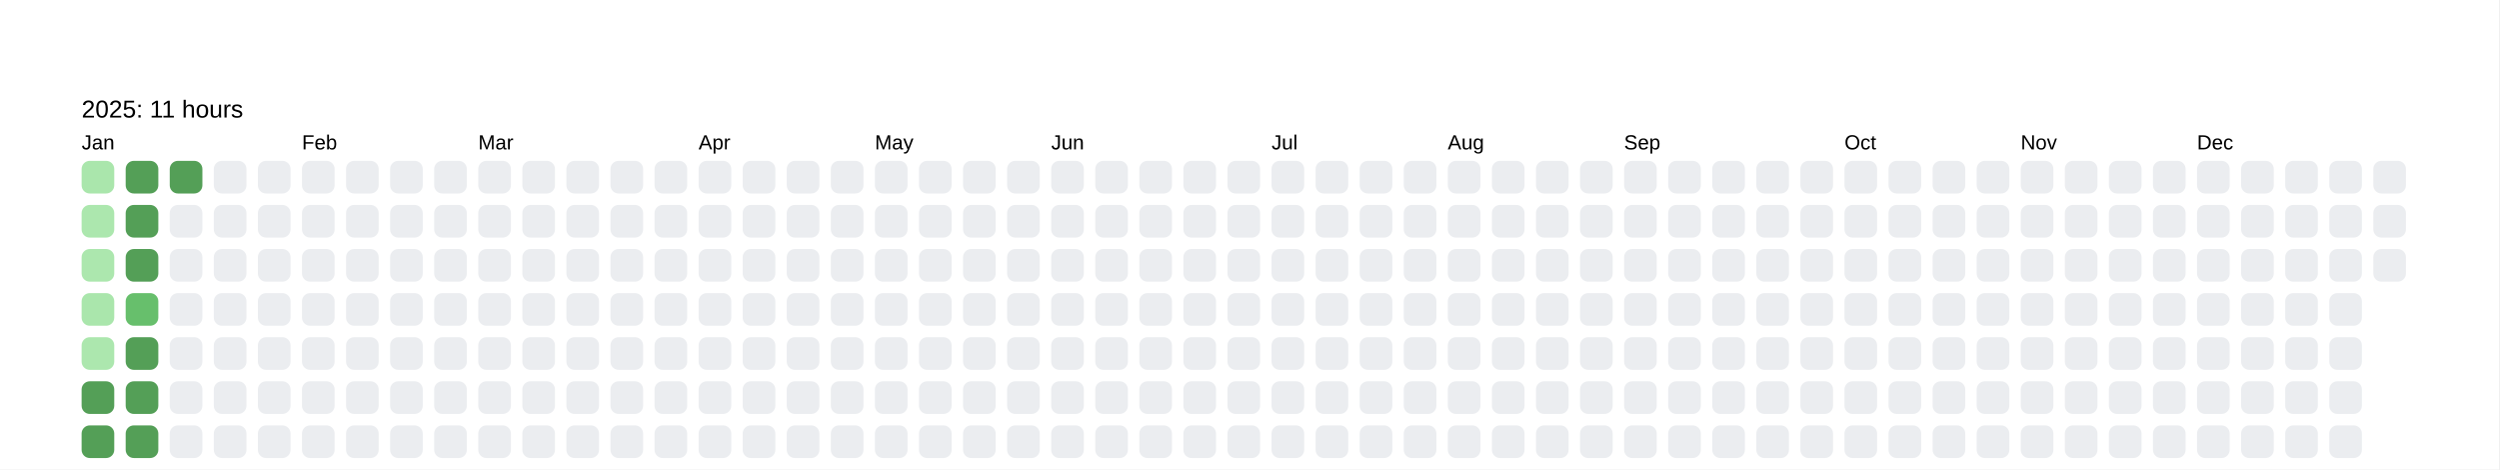
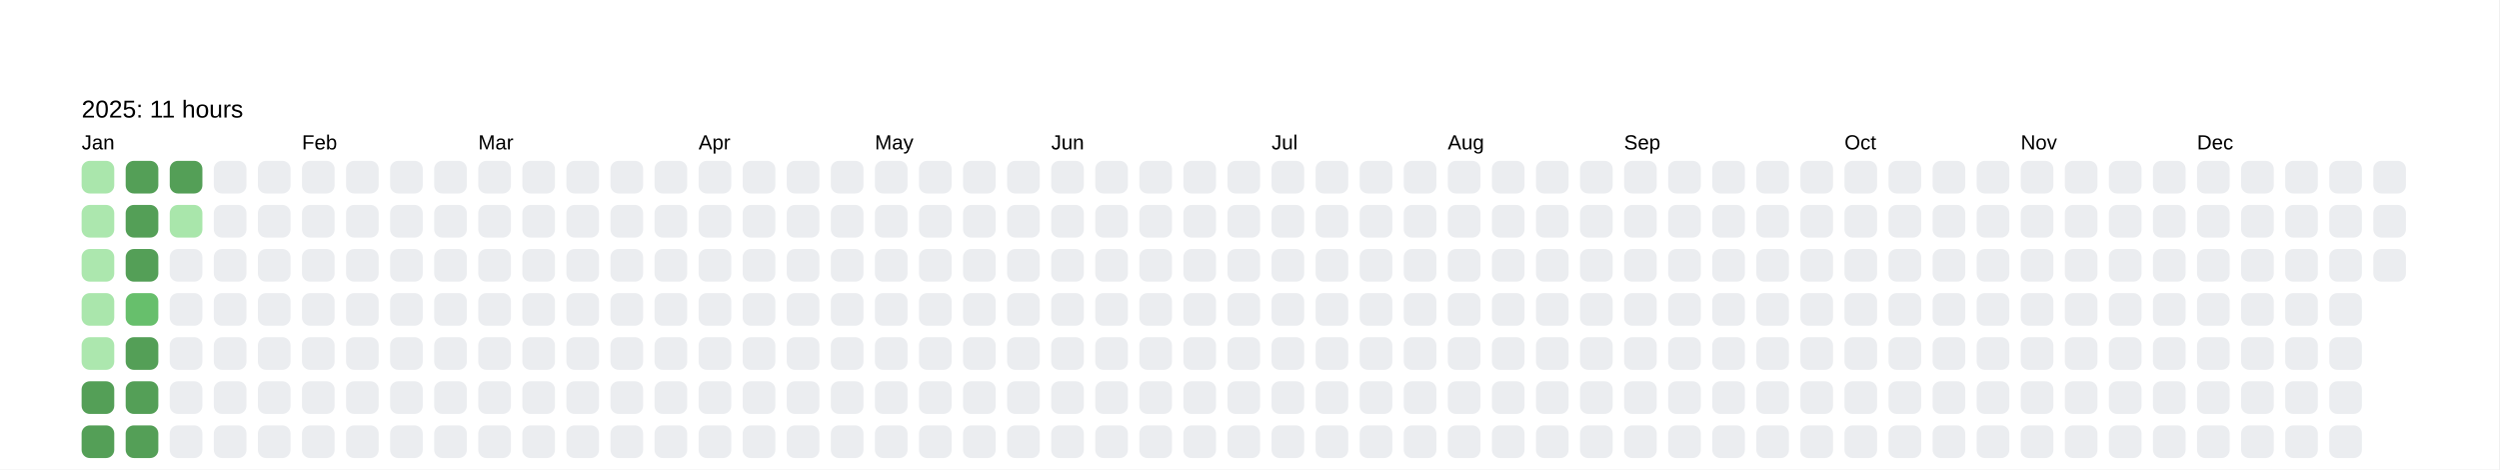
<svg xmlns="http://www.w3.org/2000/svg" baseProfile="full" height="57.5mm" version="1.1" viewBox="0,0,306.2,57.5" width="306.2mm">
  <defs />
  <rect fill="#FFFFFF" height="57.5" width="306.2" x="0" y="0" />
  <text fill="#000000" style="font-size:6px; font-family:Arial; font-weight:bold;" x="10" y="10" />
  <text fill="#000000" style="font-size:3px; font-family:Arial;" x="10" y="14.4">2025: 11 hours</text>
  <text fill="#000000" style="font-size:2.5px; font-family:Arial" x="10" y="18.3">Jan</text>
  <rect fill="#aae6ac" height="4" rx="1" ry="1" width="4" x="10" y="19.7" />
  <rect fill="#ace7ae" height="4" rx="1" ry="1" width="4" x="10" y="25.1" />
  <rect fill="#ace7ae" height="4" rx="1" ry="1" width="4" x="10" y="30.5" />
  <rect fill="#aae6ac" height="4" rx="1" ry="1" width="4" x="10" y="35.9" />
  <rect fill="#ace7ae" height="4" rx="1" ry="1" width="4" x="10" y="41.3" />
  <rect fill="#549F57" height="4" rx="1" ry="1" width="4" x="10" y="46.7" />
  <rect fill="#549F57" height="4" rx="1" ry="1" width="4" x="10" y="52.1" />
  <rect fill="#549F57" height="4" rx="1" ry="1" width="4" x="15.4" y="19.7" />
  <rect fill="#549F57" height="4" rx="1" ry="1" width="4" x="15.4" y="25.1" />
  <rect fill="#549F57" height="4" rx="1" ry="1" width="4" x="15.4" y="30.5" />
  <rect fill="#67bf6c" height="4" rx="1" ry="1" width="4" x="15.4" y="35.9" />
  <rect fill="#549F57" height="4" rx="1" ry="1" width="4" x="15.4" y="41.3" />
  <rect fill="#549F57" height="4" rx="1" ry="1" width="4" x="15.4" y="46.7" />
  <rect fill="#549F57" height="4" rx="1" ry="1" width="4" x="15.4" y="52.1" />
  <rect fill="#549F57" height="4" rx="1" ry="1" width="4" x="20.8" y="19.7" />
-   <rect fill="#EBEDF0" height="4" rx="1" ry="1" width="4" x="20.8" y="25.1" />
+   <rect fill="#a9e6ab" height="4" rx="1" ry="1" width="4" x="20.8" y="25.1" />
  <rect fill="#EBEDF0" height="4" rx="1" ry="1" width="4" x="20.8" y="30.5" />
  <rect fill="#EBEDF0" height="4" rx="1" ry="1" width="4" x="20.8" y="35.9" />
  <rect fill="#EBEDF0" height="4" rx="1" ry="1" width="4" x="20.8" y="41.3" />
  <rect fill="#EBEDF0" height="4" rx="1" ry="1" width="4" x="20.8" y="46.7" />
  <rect fill="#EBEDF0" height="4" rx="1" ry="1" width="4" x="20.8" y="52.1" />
  <rect fill="#EBEDF0" height="4" rx="1" ry="1" width="4" x="26.2" y="19.7" />
  <rect fill="#EBEDF0" height="4" rx="1" ry="1" width="4" x="26.2" y="25.1" />
  <rect fill="#EBEDF0" height="4" rx="1" ry="1" width="4" x="26.2" y="30.5" />
  <rect fill="#EBEDF0" height="4" rx="1" ry="1" width="4" x="26.2" y="35.9" />
  <rect fill="#EBEDF0" height="4" rx="1" ry="1" width="4" x="26.2" y="41.3" />
  <rect fill="#EBEDF0" height="4" rx="1" ry="1" width="4" x="26.2" y="46.7" />
  <rect fill="#EBEDF0" height="4" rx="1" ry="1" width="4" x="26.2" y="52.1" />
  <rect fill="#EBEDF0" height="4" rx="1" ry="1" width="4" x="31.6" y="19.7" />
  <rect fill="#EBEDF0" height="4" rx="1" ry="1" width="4" x="31.6" y="25.1" />
  <rect fill="#EBEDF0" height="4" rx="1" ry="1" width="4" x="31.6" y="30.5" />
  <rect fill="#EBEDF0" height="4" rx="1" ry="1" width="4" x="31.6" y="35.9" />
  <rect fill="#EBEDF0" height="4" rx="1" ry="1" width="4" x="31.6" y="41.3" />
  <rect fill="#EBEDF0" height="4" rx="1" ry="1" width="4" x="31.6" y="46.7" />
  <rect fill="#EBEDF0" height="4" rx="1" ry="1" width="4" x="31.6" y="52.1" />
  <text fill="#000000" style="font-size:2.5px; font-family:Arial" x="37.0" y="18.3">Feb</text>
  <rect fill="#EBEDF0" height="4" rx="1" ry="1" width="4" x="37.0" y="19.7" />
  <rect fill="#EBEDF0" height="4" rx="1" ry="1" width="4" x="37.0" y="25.1" />
  <rect fill="#EBEDF0" height="4" rx="1" ry="1" width="4" x="37.0" y="30.5" />
  <rect fill="#EBEDF0" height="4" rx="1" ry="1" width="4" x="37.0" y="35.9" />
  <rect fill="#EBEDF0" height="4" rx="1" ry="1" width="4" x="37.0" y="41.3" />
  <rect fill="#EBEDF0" height="4" rx="1" ry="1" width="4" x="37.0" y="46.7" />
  <rect fill="#EBEDF0" height="4" rx="1" ry="1" width="4" x="37.0" y="52.1" />
  <rect fill="#EBEDF0" height="4" rx="1" ry="1" width="4" x="42.4" y="19.7" />
  <rect fill="#EBEDF0" height="4" rx="1" ry="1" width="4" x="42.4" y="25.1" />
  <rect fill="#EBEDF0" height="4" rx="1" ry="1" width="4" x="42.4" y="30.5" />
  <rect fill="#EBEDF0" height="4" rx="1" ry="1" width="4" x="42.4" y="35.9" />
  <rect fill="#EBEDF0" height="4" rx="1" ry="1" width="4" x="42.4" y="41.3" />
  <rect fill="#EBEDF0" height="4" rx="1" ry="1" width="4" x="42.4" y="46.7" />
  <rect fill="#EBEDF0" height="4" rx="1" ry="1" width="4" x="42.4" y="52.1" />
  <rect fill="#EBEDF0" height="4" rx="1" ry="1" width="4" x="47.8" y="19.7" />
  <rect fill="#EBEDF0" height="4" rx="1" ry="1" width="4" x="47.8" y="25.1" />
  <rect fill="#EBEDF0" height="4" rx="1" ry="1" width="4" x="47.8" y="30.5" />
  <rect fill="#EBEDF0" height="4" rx="1" ry="1" width="4" x="47.8" y="35.9" />
  <rect fill="#EBEDF0" height="4" rx="1" ry="1" width="4" x="47.8" y="41.3" />
  <rect fill="#EBEDF0" height="4" rx="1" ry="1" width="4" x="47.8" y="46.7" />
  <rect fill="#EBEDF0" height="4" rx="1" ry="1" width="4" x="47.8" y="52.1" />
  <rect fill="#EBEDF0" height="4" rx="1" ry="1" width="4" x="53.2" y="19.7" />
  <rect fill="#EBEDF0" height="4" rx="1" ry="1" width="4" x="53.2" y="25.1" />
  <rect fill="#EBEDF0" height="4" rx="1" ry="1" width="4" x="53.2" y="30.5" />
  <rect fill="#EBEDF0" height="4" rx="1" ry="1" width="4" x="53.2" y="35.9" />
  <rect fill="#EBEDF0" height="4" rx="1" ry="1" width="4" x="53.2" y="41.3" />
  <rect fill="#EBEDF0" height="4" rx="1" ry="1" width="4" x="53.2" y="46.7" />
  <rect fill="#EBEDF0" height="4" rx="1" ry="1" width="4" x="53.2" y="52.1" />
  <text fill="#000000" style="font-size:2.5px; font-family:Arial" x="58.6" y="18.3">Mar</text>
  <rect fill="#EBEDF0" height="4" rx="1" ry="1" width="4" x="58.6" y="19.7" />
  <rect fill="#EBEDF0" height="4" rx="1" ry="1" width="4" x="58.6" y="25.1" />
  <rect fill="#EBEDF0" height="4" rx="1" ry="1" width="4" x="58.6" y="30.5" />
  <rect fill="#EBEDF0" height="4" rx="1" ry="1" width="4" x="58.6" y="35.9" />
  <rect fill="#EBEDF0" height="4" rx="1" ry="1" width="4" x="58.6" y="41.3" />
  <rect fill="#EBEDF0" height="4" rx="1" ry="1" width="4" x="58.6" y="46.7" />
  <rect fill="#EBEDF0" height="4" rx="1" ry="1" width="4" x="58.6" y="52.1" />
  <rect fill="#EBEDF0" height="4" rx="1" ry="1" width="4" x="64" y="19.7" />
  <rect fill="#EBEDF0" height="4" rx="1" ry="1" width="4" x="64" y="25.1" />
  <rect fill="#EBEDF0" height="4" rx="1" ry="1" width="4" x="64" y="30.5" />
  <rect fill="#EBEDF0" height="4" rx="1" ry="1" width="4" x="64" y="35.9" />
  <rect fill="#EBEDF0" height="4" rx="1" ry="1" width="4" x="64" y="41.3" />
  <rect fill="#EBEDF0" height="4" rx="1" ry="1" width="4" x="64" y="46.7" />
  <rect fill="#EBEDF0" height="4" rx="1" ry="1" width="4" x="64" y="52.1" />
  <rect fill="#EBEDF0" height="4" rx="1" ry="1" width="4" x="69.4" y="19.7" />
  <rect fill="#EBEDF0" height="4" rx="1" ry="1" width="4" x="69.4" y="25.1" />
  <rect fill="#EBEDF0" height="4" rx="1" ry="1" width="4" x="69.4" y="30.5" />
  <rect fill="#EBEDF0" height="4" rx="1" ry="1" width="4" x="69.4" y="35.9" />
  <rect fill="#EBEDF0" height="4" rx="1" ry="1" width="4" x="69.4" y="41.3" />
  <rect fill="#EBEDF0" height="4" rx="1" ry="1" width="4" x="69.4" y="46.7" />
  <rect fill="#EBEDF0" height="4" rx="1" ry="1" width="4" x="69.4" y="52.1" />
  <rect fill="#EBEDF0" height="4" rx="1" ry="1" width="4" x="74.8" y="19.7" />
  <rect fill="#EBEDF0" height="4" rx="1" ry="1" width="4" x="74.8" y="25.1" />
  <rect fill="#EBEDF0" height="4" rx="1" ry="1" width="4" x="74.8" y="30.5" />
  <rect fill="#EBEDF0" height="4" rx="1" ry="1" width="4" x="74.8" y="35.9" />
  <rect fill="#EBEDF0" height="4" rx="1" ry="1" width="4" x="74.8" y="41.3" />
  <rect fill="#EBEDF0" height="4" rx="1" ry="1" width="4" x="74.8" y="46.7" />
  <rect fill="#EBEDF0" height="4" rx="1" ry="1" width="4" x="74.8" y="52.1" />
  <rect fill="#EBEDF0" height="4" rx="1" ry="1" width="4" x="80.2" y="19.7" />
  <rect fill="#EBEDF0" height="4" rx="1" ry="1" width="4" x="80.2" y="25.1" />
  <rect fill="#EBEDF0" height="4" rx="1" ry="1" width="4" x="80.2" y="30.5" />
  <rect fill="#EBEDF0" height="4" rx="1" ry="1" width="4" x="80.2" y="35.9" />
  <rect fill="#EBEDF0" height="4" rx="1" ry="1" width="4" x="80.2" y="41.3" />
  <rect fill="#EBEDF0" height="4" rx="1" ry="1" width="4" x="80.2" y="46.7" />
  <rect fill="#EBEDF0" height="4" rx="1" ry="1" width="4" x="80.2" y="52.1" />
  <text fill="#000000" style="font-size:2.5px; font-family:Arial" x="85.6" y="18.3">Apr</text>
  <rect fill="#EBEDF0" height="4" rx="1" ry="1" width="4" x="85.6" y="19.7" />
  <rect fill="#EBEDF0" height="4" rx="1" ry="1" width="4" x="85.6" y="25.1" />
  <rect fill="#EBEDF0" height="4" rx="1" ry="1" width="4" x="85.6" y="30.5" />
  <rect fill="#EBEDF0" height="4" rx="1" ry="1" width="4" x="85.6" y="35.9" />
  <rect fill="#EBEDF0" height="4" rx="1" ry="1" width="4" x="85.6" y="41.3" />
  <rect fill="#EBEDF0" height="4" rx="1" ry="1" width="4" x="85.6" y="46.7" />
  <rect fill="#EBEDF0" height="4" rx="1" ry="1" width="4" x="85.6" y="52.1" />
  <rect fill="#EBEDF0" height="4" rx="1" ry="1" width="4" x="91" y="19.7" />
  <rect fill="#EBEDF0" height="4" rx="1" ry="1" width="4" x="91" y="25.1" />
  <rect fill="#EBEDF0" height="4" rx="1" ry="1" width="4" x="91" y="30.5" />
  <rect fill="#EBEDF0" height="4" rx="1" ry="1" width="4" x="91" y="35.9" />
  <rect fill="#EBEDF0" height="4" rx="1" ry="1" width="4" x="91" y="41.3" />
  <rect fill="#EBEDF0" height="4" rx="1" ry="1" width="4" x="91" y="46.7" />
  <rect fill="#EBEDF0" height="4" rx="1" ry="1" width="4" x="91" y="52.1" />
  <rect fill="#EBEDF0" height="4" rx="1" ry="1" width="4" x="96.4" y="19.7" />
  <rect fill="#EBEDF0" height="4" rx="1" ry="1" width="4" x="96.4" y="25.1" />
  <rect fill="#EBEDF0" height="4" rx="1" ry="1" width="4" x="96.4" y="30.5" />
  <rect fill="#EBEDF0" height="4" rx="1" ry="1" width="4" x="96.4" y="35.9" />
  <rect fill="#EBEDF0" height="4" rx="1" ry="1" width="4" x="96.4" y="41.3" />
  <rect fill="#EBEDF0" height="4" rx="1" ry="1" width="4" x="96.4" y="46.7" />
  <rect fill="#EBEDF0" height="4" rx="1" ry="1" width="4" x="96.4" y="52.1" />
  <rect fill="#EBEDF0" height="4" rx="1" ry="1" width="4" x="101.8" y="19.7" />
  <rect fill="#EBEDF0" height="4" rx="1" ry="1" width="4" x="101.8" y="25.1" />
  <rect fill="#EBEDF0" height="4" rx="1" ry="1" width="4" x="101.8" y="30.5" />
  <rect fill="#EBEDF0" height="4" rx="1" ry="1" width="4" x="101.8" y="35.9" />
  <rect fill="#EBEDF0" height="4" rx="1" ry="1" width="4" x="101.8" y="41.3" />
  <rect fill="#EBEDF0" height="4" rx="1" ry="1" width="4" x="101.8" y="46.7" />
  <rect fill="#EBEDF0" height="4" rx="1" ry="1" width="4" x="101.8" y="52.1" />
  <text fill="#000000" style="font-size:2.5px; font-family:Arial" x="107.2" y="18.3">May</text>
  <rect fill="#EBEDF0" height="4" rx="1" ry="1" width="4" x="107.2" y="19.7" />
  <rect fill="#EBEDF0" height="4" rx="1" ry="1" width="4" x="107.2" y="25.1" />
  <rect fill="#EBEDF0" height="4" rx="1" ry="1" width="4" x="107.2" y="30.5" />
  <rect fill="#EBEDF0" height="4" rx="1" ry="1" width="4" x="107.2" y="35.9" />
  <rect fill="#EBEDF0" height="4" rx="1" ry="1" width="4" x="107.2" y="41.3" />
  <rect fill="#EBEDF0" height="4" rx="1" ry="1" width="4" x="107.2" y="46.7" />
  <rect fill="#EBEDF0" height="4" rx="1" ry="1" width="4" x="107.2" y="52.1" />
  <rect fill="#EBEDF0" height="4" rx="1" ry="1" width="4" x="112.6" y="19.7" />
  <rect fill="#EBEDF0" height="4" rx="1" ry="1" width="4" x="112.6" y="25.1" />
  <rect fill="#EBEDF0" height="4" rx="1" ry="1" width="4" x="112.6" y="30.5" />
  <rect fill="#EBEDF0" height="4" rx="1" ry="1" width="4" x="112.6" y="35.9" />
  <rect fill="#EBEDF0" height="4" rx="1" ry="1" width="4" x="112.6" y="41.3" />
  <rect fill="#EBEDF0" height="4" rx="1" ry="1" width="4" x="112.6" y="46.7" />
  <rect fill="#EBEDF0" height="4" rx="1" ry="1" width="4" x="112.6" y="52.1" />
  <rect fill="#EBEDF0" height="4" rx="1" ry="1" width="4" x="118" y="19.7" />
  <rect fill="#EBEDF0" height="4" rx="1" ry="1" width="4" x="118" y="25.1" />
  <rect fill="#EBEDF0" height="4" rx="1" ry="1" width="4" x="118" y="30.5" />
  <rect fill="#EBEDF0" height="4" rx="1" ry="1" width="4" x="118" y="35.9" />
  <rect fill="#EBEDF0" height="4" rx="1" ry="1" width="4" x="118" y="41.3" />
  <rect fill="#EBEDF0" height="4" rx="1" ry="1" width="4" x="118" y="46.7" />
  <rect fill="#EBEDF0" height="4" rx="1" ry="1" width="4" x="118" y="52.1" />
  <rect fill="#EBEDF0" height="4" rx="1" ry="1" width="4" x="123.4" y="19.7" />
  <rect fill="#EBEDF0" height="4" rx="1" ry="1" width="4" x="123.4" y="25.1" />
  <rect fill="#EBEDF0" height="4" rx="1" ry="1" width="4" x="123.4" y="30.5" />
  <rect fill="#EBEDF0" height="4" rx="1" ry="1" width="4" x="123.4" y="35.9" />
  <rect fill="#EBEDF0" height="4" rx="1" ry="1" width="4" x="123.4" y="41.3" />
  <rect fill="#EBEDF0" height="4" rx="1" ry="1" width="4" x="123.4" y="46.7" />
  <rect fill="#EBEDF0" height="4" rx="1" ry="1" width="4" x="123.4" y="52.1" />
  <text fill="#000000" style="font-size:2.5px; font-family:Arial" x="128.8" y="18.3">Jun</text>
  <rect fill="#EBEDF0" height="4" rx="1" ry="1" width="4" x="128.8" y="19.7" />
  <rect fill="#EBEDF0" height="4" rx="1" ry="1" width="4" x="128.8" y="25.1" />
  <rect fill="#EBEDF0" height="4" rx="1" ry="1" width="4" x="128.8" y="30.5" />
  <rect fill="#EBEDF0" height="4" rx="1" ry="1" width="4" x="128.8" y="35.9" />
  <rect fill="#EBEDF0" height="4" rx="1" ry="1" width="4" x="128.8" y="41.3" />
  <rect fill="#EBEDF0" height="4" rx="1" ry="1" width="4" x="128.8" y="46.7" />
  <rect fill="#EBEDF0" height="4" rx="1" ry="1" width="4" x="128.8" y="52.1" />
  <rect fill="#EBEDF0" height="4" rx="1" ry="1" width="4" x="134.2" y="19.7" />
  <rect fill="#EBEDF0" height="4" rx="1" ry="1" width="4" x="134.2" y="25.1" />
  <rect fill="#EBEDF0" height="4" rx="1" ry="1" width="4" x="134.2" y="30.5" />
  <rect fill="#EBEDF0" height="4" rx="1" ry="1" width="4" x="134.2" y="35.9" />
  <rect fill="#EBEDF0" height="4" rx="1" ry="1" width="4" x="134.2" y="41.3" />
  <rect fill="#EBEDF0" height="4" rx="1" ry="1" width="4" x="134.2" y="46.7" />
  <rect fill="#EBEDF0" height="4" rx="1" ry="1" width="4" x="134.2" y="52.1" />
  <rect fill="#EBEDF0" height="4" rx="1" ry="1" width="4" x="139.6" y="19.7" />
  <rect fill="#EBEDF0" height="4" rx="1" ry="1" width="4" x="139.6" y="25.1" />
  <rect fill="#EBEDF0" height="4" rx="1" ry="1" width="4" x="139.6" y="30.5" />
  <rect fill="#EBEDF0" height="4" rx="1" ry="1" width="4" x="139.6" y="35.9" />
  <rect fill="#EBEDF0" height="4" rx="1" ry="1" width="4" x="139.6" y="41.3" />
  <rect fill="#EBEDF0" height="4" rx="1" ry="1" width="4" x="139.6" y="46.7" />
  <rect fill="#EBEDF0" height="4" rx="1" ry="1" width="4" x="139.6" y="52.1" />
  <rect fill="#EBEDF0" height="4" rx="1" ry="1" width="4" x="145" y="19.7" />
  <rect fill="#EBEDF0" height="4" rx="1" ry="1" width="4" x="145" y="25.1" />
  <rect fill="#EBEDF0" height="4" rx="1" ry="1" width="4" x="145" y="30.5" />
  <rect fill="#EBEDF0" height="4" rx="1" ry="1" width="4" x="145" y="35.9" />
  <rect fill="#EBEDF0" height="4" rx="1" ry="1" width="4" x="145" y="41.3" />
  <rect fill="#EBEDF0" height="4" rx="1" ry="1" width="4" x="145" y="46.7" />
  <rect fill="#EBEDF0" height="4" rx="1" ry="1" width="4" x="145" y="52.1" />
  <rect fill="#EBEDF0" height="4" rx="1" ry="1" width="4" x="150.4" y="19.7" />
  <rect fill="#EBEDF0" height="4" rx="1" ry="1" width="4" x="150.4" y="25.1" />
  <rect fill="#EBEDF0" height="4" rx="1" ry="1" width="4" x="150.4" y="30.5" />
  <rect fill="#EBEDF0" height="4" rx="1" ry="1" width="4" x="150.4" y="35.9" />
  <rect fill="#EBEDF0" height="4" rx="1" ry="1" width="4" x="150.4" y="41.3" />
  <rect fill="#EBEDF0" height="4" rx="1" ry="1" width="4" x="150.4" y="46.7" />
  <rect fill="#EBEDF0" height="4" rx="1" ry="1" width="4" x="150.4" y="52.1" />
  <text fill="#000000" style="font-size:2.5px; font-family:Arial" x="155.8" y="18.3">Jul</text>
  <rect fill="#EBEDF0" height="4" rx="1" ry="1" width="4" x="155.8" y="19.7" />
  <rect fill="#EBEDF0" height="4" rx="1" ry="1" width="4" x="155.8" y="25.1" />
  <rect fill="#EBEDF0" height="4" rx="1" ry="1" width="4" x="155.8" y="30.5" />
  <rect fill="#EBEDF0" height="4" rx="1" ry="1" width="4" x="155.8" y="35.9" />
  <rect fill="#EBEDF0" height="4" rx="1" ry="1" width="4" x="155.8" y="41.3" />
  <rect fill="#EBEDF0" height="4" rx="1" ry="1" width="4" x="155.8" y="46.7" />
  <rect fill="#EBEDF0" height="4" rx="1" ry="1" width="4" x="155.8" y="52.1" />
  <rect fill="#EBEDF0" height="4" rx="1" ry="1" width="4" x="161.2" y="19.7" />
  <rect fill="#EBEDF0" height="4" rx="1" ry="1" width="4" x="161.2" y="25.1" />
  <rect fill="#EBEDF0" height="4" rx="1" ry="1" width="4" x="161.2" y="30.5" />
  <rect fill="#EBEDF0" height="4" rx="1" ry="1" width="4" x="161.2" y="35.9" />
  <rect fill="#EBEDF0" height="4" rx="1" ry="1" width="4" x="161.2" y="41.3" />
  <rect fill="#EBEDF0" height="4" rx="1" ry="1" width="4" x="161.2" y="46.7" />
  <rect fill="#EBEDF0" height="4" rx="1" ry="1" width="4" x="161.2" y="52.1" />
  <rect fill="#EBEDF0" height="4" rx="1" ry="1" width="4" x="166.6" y="19.7" />
  <rect fill="#EBEDF0" height="4" rx="1" ry="1" width="4" x="166.6" y="25.1" />
  <rect fill="#EBEDF0" height="4" rx="1" ry="1" width="4" x="166.6" y="30.5" />
  <rect fill="#EBEDF0" height="4" rx="1" ry="1" width="4" x="166.6" y="35.9" />
  <rect fill="#EBEDF0" height="4" rx="1" ry="1" width="4" x="166.6" y="41.3" />
  <rect fill="#EBEDF0" height="4" rx="1" ry="1" width="4" x="166.6" y="46.7" />
  <rect fill="#EBEDF0" height="4" rx="1" ry="1" width="4" x="166.6" y="52.1" />
  <rect fill="#EBEDF0" height="4" rx="1" ry="1" width="4" x="172" y="19.7" />
  <rect fill="#EBEDF0" height="4" rx="1" ry="1" width="4" x="172" y="25.1" />
  <rect fill="#EBEDF0" height="4" rx="1" ry="1" width="4" x="172" y="30.5" />
  <rect fill="#EBEDF0" height="4" rx="1" ry="1" width="4" x="172" y="35.9" />
  <rect fill="#EBEDF0" height="4" rx="1" ry="1" width="4" x="172" y="41.3" />
  <rect fill="#EBEDF0" height="4" rx="1" ry="1" width="4" x="172" y="46.7" />
  <rect fill="#EBEDF0" height="4" rx="1" ry="1" width="4" x="172" y="52.1" />
  <text fill="#000000" style="font-size:2.5px; font-family:Arial" x="177.4" y="18.3">Aug</text>
  <rect fill="#EBEDF0" height="4" rx="1" ry="1" width="4" x="177.4" y="19.7" />
  <rect fill="#EBEDF0" height="4" rx="1" ry="1" width="4" x="177.4" y="25.1" />
  <rect fill="#EBEDF0" height="4" rx="1" ry="1" width="4" x="177.4" y="30.5" />
  <rect fill="#EBEDF0" height="4" rx="1" ry="1" width="4" x="177.4" y="35.9" />
  <rect fill="#EBEDF0" height="4" rx="1" ry="1" width="4" x="177.4" y="41.3" />
  <rect fill="#EBEDF0" height="4" rx="1" ry="1" width="4" x="177.4" y="46.7" />
  <rect fill="#EBEDF0" height="4" rx="1" ry="1" width="4" x="177.4" y="52.1" />
  <rect fill="#EBEDF0" height="4" rx="1" ry="1" width="4" x="182.8" y="19.7" />
  <rect fill="#EBEDF0" height="4" rx="1" ry="1" width="4" x="182.8" y="25.1" />
  <rect fill="#EBEDF0" height="4" rx="1" ry="1" width="4" x="182.8" y="30.5" />
  <rect fill="#EBEDF0" height="4" rx="1" ry="1" width="4" x="182.8" y="35.9" />
  <rect fill="#EBEDF0" height="4" rx="1" ry="1" width="4" x="182.8" y="41.3" />
  <rect fill="#EBEDF0" height="4" rx="1" ry="1" width="4" x="182.8" y="46.7" />
  <rect fill="#EBEDF0" height="4" rx="1" ry="1" width="4" x="182.8" y="52.1" />
  <rect fill="#EBEDF0" height="4" rx="1" ry="1" width="4" x="188.2" y="19.7" />
  <rect fill="#EBEDF0" height="4" rx="1" ry="1" width="4" x="188.2" y="25.1" />
  <rect fill="#EBEDF0" height="4" rx="1" ry="1" width="4" x="188.2" y="30.5" />
  <rect fill="#EBEDF0" height="4" rx="1" ry="1" width="4" x="188.2" y="35.9" />
  <rect fill="#EBEDF0" height="4" rx="1" ry="1" width="4" x="188.2" y="41.3" />
  <rect fill="#EBEDF0" height="4" rx="1" ry="1" width="4" x="188.2" y="46.7" />
  <rect fill="#EBEDF0" height="4" rx="1" ry="1" width="4" x="188.2" y="52.1" />
  <rect fill="#EBEDF0" height="4" rx="1" ry="1" width="4" x="193.6" y="19.7" />
  <rect fill="#EBEDF0" height="4" rx="1" ry="1" width="4" x="193.6" y="25.1" />
  <rect fill="#EBEDF0" height="4" rx="1" ry="1" width="4" x="193.6" y="30.5" />
  <rect fill="#EBEDF0" height="4" rx="1" ry="1" width="4" x="193.6" y="35.9" />
  <rect fill="#EBEDF0" height="4" rx="1" ry="1" width="4" x="193.6" y="41.3" />
  <rect fill="#EBEDF0" height="4" rx="1" ry="1" width="4" x="193.6" y="46.7" />
  <rect fill="#EBEDF0" height="4" rx="1" ry="1" width="4" x="193.6" y="52.1" />
  <text fill="#000000" style="font-size:2.5px; font-family:Arial" x="199" y="18.3">Sep</text>
  <rect fill="#EBEDF0" height="4" rx="1" ry="1" width="4" x="199" y="19.7" />
  <rect fill="#EBEDF0" height="4" rx="1" ry="1" width="4" x="199" y="25.1" />
  <rect fill="#EBEDF0" height="4" rx="1" ry="1" width="4" x="199" y="30.5" />
  <rect fill="#EBEDF0" height="4" rx="1" ry="1" width="4" x="199" y="35.9" />
  <rect fill="#EBEDF0" height="4" rx="1" ry="1" width="4" x="199" y="41.3" />
  <rect fill="#EBEDF0" height="4" rx="1" ry="1" width="4" x="199" y="46.7" />
  <rect fill="#EBEDF0" height="4" rx="1" ry="1" width="4" x="199" y="52.1" />
  <rect fill="#EBEDF0" height="4" rx="1" ry="1" width="4" x="204.4" y="19.7" />
  <rect fill="#EBEDF0" height="4" rx="1" ry="1" width="4" x="204.4" y="25.1" />
  <rect fill="#EBEDF0" height="4" rx="1" ry="1" width="4" x="204.4" y="30.5" />
  <rect fill="#EBEDF0" height="4" rx="1" ry="1" width="4" x="204.4" y="35.9" />
  <rect fill="#EBEDF0" height="4" rx="1" ry="1" width="4" x="204.4" y="41.3" />
  <rect fill="#EBEDF0" height="4" rx="1" ry="1" width="4" x="204.4" y="46.7" />
  <rect fill="#EBEDF0" height="4" rx="1" ry="1" width="4" x="204.4" y="52.1" />
  <rect fill="#EBEDF0" height="4" rx="1" ry="1" width="4" x="209.8" y="19.7" />
  <rect fill="#EBEDF0" height="4" rx="1" ry="1" width="4" x="209.8" y="25.1" />
  <rect fill="#EBEDF0" height="4" rx="1" ry="1" width="4" x="209.8" y="30.5" />
  <rect fill="#EBEDF0" height="4" rx="1" ry="1" width="4" x="209.8" y="35.9" />
  <rect fill="#EBEDF0" height="4" rx="1" ry="1" width="4" x="209.8" y="41.3" />
  <rect fill="#EBEDF0" height="4" rx="1" ry="1" width="4" x="209.8" y="46.7" />
  <rect fill="#EBEDF0" height="4" rx="1" ry="1" width="4" x="209.8" y="52.1" />
  <rect fill="#EBEDF0" height="4" rx="1" ry="1" width="4" x="215.2" y="19.7" />
  <rect fill="#EBEDF0" height="4" rx="1" ry="1" width="4" x="215.2" y="25.1" />
  <rect fill="#EBEDF0" height="4" rx="1" ry="1" width="4" x="215.2" y="30.5" />
  <rect fill="#EBEDF0" height="4" rx="1" ry="1" width="4" x="215.2" y="35.9" />
  <rect fill="#EBEDF0" height="4" rx="1" ry="1" width="4" x="215.2" y="41.3" />
  <rect fill="#EBEDF0" height="4" rx="1" ry="1" width="4" x="215.2" y="46.7" />
  <rect fill="#EBEDF0" height="4" rx="1" ry="1" width="4" x="215.2" y="52.1" />
  <rect fill="#EBEDF0" height="4" rx="1" ry="1" width="4" x="220.6" y="19.7" />
  <rect fill="#EBEDF0" height="4" rx="1" ry="1" width="4" x="220.6" y="25.1" />
  <rect fill="#EBEDF0" height="4" rx="1" ry="1" width="4" x="220.6" y="30.5" />
  <rect fill="#EBEDF0" height="4" rx="1" ry="1" width="4" x="220.6" y="35.9" />
  <rect fill="#EBEDF0" height="4" rx="1" ry="1" width="4" x="220.6" y="41.3" />
  <rect fill="#EBEDF0" height="4" rx="1" ry="1" width="4" x="220.6" y="46.7" />
  <rect fill="#EBEDF0" height="4" rx="1" ry="1" width="4" x="220.6" y="52.1" />
  <text fill="#000000" style="font-size:2.5px; font-family:Arial" x="226" y="18.3">Oct</text>
  <rect fill="#EBEDF0" height="4" rx="1" ry="1" width="4" x="226" y="19.7" />
  <rect fill="#EBEDF0" height="4" rx="1" ry="1" width="4" x="226" y="25.1" />
  <rect fill="#EBEDF0" height="4" rx="1" ry="1" width="4" x="226" y="30.5" />
  <rect fill="#EBEDF0" height="4" rx="1" ry="1" width="4" x="226" y="35.9" />
  <rect fill="#EBEDF0" height="4" rx="1" ry="1" width="4" x="226" y="41.3" />
  <rect fill="#EBEDF0" height="4" rx="1" ry="1" width="4" x="226" y="46.7" />
  <rect fill="#EBEDF0" height="4" rx="1" ry="1" width="4" x="226" y="52.1" />
  <rect fill="#EBEDF0" height="4" rx="1" ry="1" width="4" x="231.4" y="19.7" />
  <rect fill="#EBEDF0" height="4" rx="1" ry="1" width="4" x="231.4" y="25.1" />
  <rect fill="#EBEDF0" height="4" rx="1" ry="1" width="4" x="231.4" y="30.5" />
  <rect fill="#EBEDF0" height="4" rx="1" ry="1" width="4" x="231.4" y="35.9" />
  <rect fill="#EBEDF0" height="4" rx="1" ry="1" width="4" x="231.4" y="41.3" />
  <rect fill="#EBEDF0" height="4" rx="1" ry="1" width="4" x="231.4" y="46.7" />
  <rect fill="#EBEDF0" height="4" rx="1" ry="1" width="4" x="231.4" y="52.1" />
  <rect fill="#EBEDF0" height="4" rx="1" ry="1" width="4" x="236.8" y="19.7" />
  <rect fill="#EBEDF0" height="4" rx="1" ry="1" width="4" x="236.8" y="25.1" />
  <rect fill="#EBEDF0" height="4" rx="1" ry="1" width="4" x="236.8" y="30.5" />
  <rect fill="#EBEDF0" height="4" rx="1" ry="1" width="4" x="236.8" y="35.9" />
  <rect fill="#EBEDF0" height="4" rx="1" ry="1" width="4" x="236.8" y="41.3" />
  <rect fill="#EBEDF0" height="4" rx="1" ry="1" width="4" x="236.8" y="46.7" />
  <rect fill="#EBEDF0" height="4" rx="1" ry="1" width="4" x="236.8" y="52.1" />
  <rect fill="#EBEDF0" height="4" rx="1" ry="1" width="4" x="242.2" y="19.7" />
  <rect fill="#EBEDF0" height="4" rx="1" ry="1" width="4" x="242.2" y="25.1" />
  <rect fill="#EBEDF0" height="4" rx="1" ry="1" width="4" x="242.2" y="30.5" />
  <rect fill="#EBEDF0" height="4" rx="1" ry="1" width="4" x="242.2" y="35.9" />
  <rect fill="#EBEDF0" height="4" rx="1" ry="1" width="4" x="242.2" y="41.3" />
  <rect fill="#EBEDF0" height="4" rx="1" ry="1" width="4" x="242.2" y="46.7" />
  <rect fill="#EBEDF0" height="4" rx="1" ry="1" width="4" x="242.2" y="52.1" />
  <text fill="#000000" style="font-size:2.5px; font-family:Arial" x="247.6" y="18.3">Nov</text>
  <rect fill="#EBEDF0" height="4" rx="1" ry="1" width="4" x="247.6" y="19.7" />
  <rect fill="#EBEDF0" height="4" rx="1" ry="1" width="4" x="247.6" y="25.1" />
  <rect fill="#EBEDF0" height="4" rx="1" ry="1" width="4" x="247.6" y="30.5" />
  <rect fill="#EBEDF0" height="4" rx="1" ry="1" width="4" x="247.6" y="35.9" />
  <rect fill="#EBEDF0" height="4" rx="1" ry="1" width="4" x="247.6" y="41.3" />
  <rect fill="#EBEDF0" height="4" rx="1" ry="1" width="4" x="247.6" y="46.7" />
  <rect fill="#EBEDF0" height="4" rx="1" ry="1" width="4" x="247.6" y="52.1" />
  <rect fill="#EBEDF0" height="4" rx="1" ry="1" width="4" x="253" y="19.7" />
  <rect fill="#EBEDF0" height="4" rx="1" ry="1" width="4" x="253" y="25.1" />
  <rect fill="#EBEDF0" height="4" rx="1" ry="1" width="4" x="253" y="30.5" />
  <rect fill="#EBEDF0" height="4" rx="1" ry="1" width="4" x="253" y="35.9" />
  <rect fill="#EBEDF0" height="4" rx="1" ry="1" width="4" x="253" y="41.3" />
  <rect fill="#EBEDF0" height="4" rx="1" ry="1" width="4" x="253" y="46.7" />
  <rect fill="#EBEDF0" height="4" rx="1" ry="1" width="4" x="253" y="52.1" />
  <rect fill="#EBEDF0" height="4" rx="1" ry="1" width="4" x="258.4" y="19.7" />
  <rect fill="#EBEDF0" height="4" rx="1" ry="1" width="4" x="258.4" y="25.1" />
  <rect fill="#EBEDF0" height="4" rx="1" ry="1" width="4" x="258.4" y="30.5" />
  <rect fill="#EBEDF0" height="4" rx="1" ry="1" width="4" x="258.4" y="35.9" />
  <rect fill="#EBEDF0" height="4" rx="1" ry="1" width="4" x="258.4" y="41.3" />
  <rect fill="#EBEDF0" height="4" rx="1" ry="1" width="4" x="258.4" y="46.7" />
  <rect fill="#EBEDF0" height="4" rx="1" ry="1" width="4" x="258.4" y="52.1" />
  <rect fill="#EBEDF0" height="4" rx="1" ry="1" width="4" x="263.8" y="19.7" />
  <rect fill="#EBEDF0" height="4" rx="1" ry="1" width="4" x="263.8" y="25.1" />
  <rect fill="#EBEDF0" height="4" rx="1" ry="1" width="4" x="263.8" y="30.5" />
  <rect fill="#EBEDF0" height="4" rx="1" ry="1" width="4" x="263.8" y="35.9" />
  <rect fill="#EBEDF0" height="4" rx="1" ry="1" width="4" x="263.8" y="41.3" />
  <rect fill="#EBEDF0" height="4" rx="1" ry="1" width="4" x="263.8" y="46.7" />
  <rect fill="#EBEDF0" height="4" rx="1" ry="1" width="4" x="263.8" y="52.1" />
  <text fill="#000000" style="font-size:2.5px; font-family:Arial" x="269.2" y="18.3">Dec</text>
  <rect fill="#EBEDF0" height="4" rx="1" ry="1" width="4" x="269.2" y="19.7" />
  <rect fill="#EBEDF0" height="4" rx="1" ry="1" width="4" x="269.2" y="25.1" />
  <rect fill="#EBEDF0" height="4" rx="1" ry="1" width="4" x="269.2" y="30.5" />
  <rect fill="#EBEDF0" height="4" rx="1" ry="1" width="4" x="269.2" y="35.9" />
  <rect fill="#EBEDF0" height="4" rx="1" ry="1" width="4" x="269.2" y="41.3" />
  <rect fill="#EBEDF0" height="4" rx="1" ry="1" width="4" x="269.2" y="46.7" />
  <rect fill="#EBEDF0" height="4" rx="1" ry="1" width="4" x="269.2" y="52.1" />
  <rect fill="#EBEDF0" height="4" rx="1" ry="1" width="4" x="274.6" y="19.7" />
  <rect fill="#EBEDF0" height="4" rx="1" ry="1" width="4" x="274.6" y="25.1" />
  <rect fill="#EBEDF0" height="4" rx="1" ry="1" width="4" x="274.6" y="30.5" />
  <rect fill="#EBEDF0" height="4" rx="1" ry="1" width="4" x="274.6" y="35.9" />
  <rect fill="#EBEDF0" height="4" rx="1" ry="1" width="4" x="274.6" y="41.3" />
  <rect fill="#EBEDF0" height="4" rx="1" ry="1" width="4" x="274.6" y="46.7" />
  <rect fill="#EBEDF0" height="4" rx="1" ry="1" width="4" x="274.6" y="52.1" />
  <rect fill="#EBEDF0" height="4" rx="1" ry="1" width="4" x="280" y="19.7" />
  <rect fill="#EBEDF0" height="4" rx="1" ry="1" width="4" x="280" y="25.1" />
  <rect fill="#EBEDF0" height="4" rx="1" ry="1" width="4" x="280" y="30.5" />
  <rect fill="#EBEDF0" height="4" rx="1" ry="1" width="4" x="280" y="35.9" />
  <rect fill="#EBEDF0" height="4" rx="1" ry="1" width="4" x="280" y="41.3" />
  <rect fill="#EBEDF0" height="4" rx="1" ry="1" width="4" x="280" y="46.7" />
  <rect fill="#EBEDF0" height="4" rx="1" ry="1" width="4" x="280" y="52.1" />
  <rect fill="#EBEDF0" height="4" rx="1" ry="1" width="4" x="285.4" y="19.7" />
  <rect fill="#EBEDF0" height="4" rx="1" ry="1" width="4" x="285.4" y="25.1" />
  <rect fill="#EBEDF0" height="4" rx="1" ry="1" width="4" x="285.4" y="30.5" />
  <rect fill="#EBEDF0" height="4" rx="1" ry="1" width="4" x="285.4" y="35.9" />
  <rect fill="#EBEDF0" height="4" rx="1" ry="1" width="4" x="285.4" y="41.3" />
  <rect fill="#EBEDF0" height="4" rx="1" ry="1" width="4" x="285.4" y="46.7" />
  <rect fill="#EBEDF0" height="4" rx="1" ry="1" width="4" x="285.4" y="52.1" />
  <rect fill="#EBEDF0" height="4" rx="1" ry="1" width="4" x="290.8" y="19.7" />
  <rect fill="#EBEDF0" height="4" rx="1" ry="1" width="4" x="290.8" y="25.1" />
  <rect fill="#EBEDF0" height="4" rx="1" ry="1" width="4" x="290.8" y="30.5" />
</svg>
